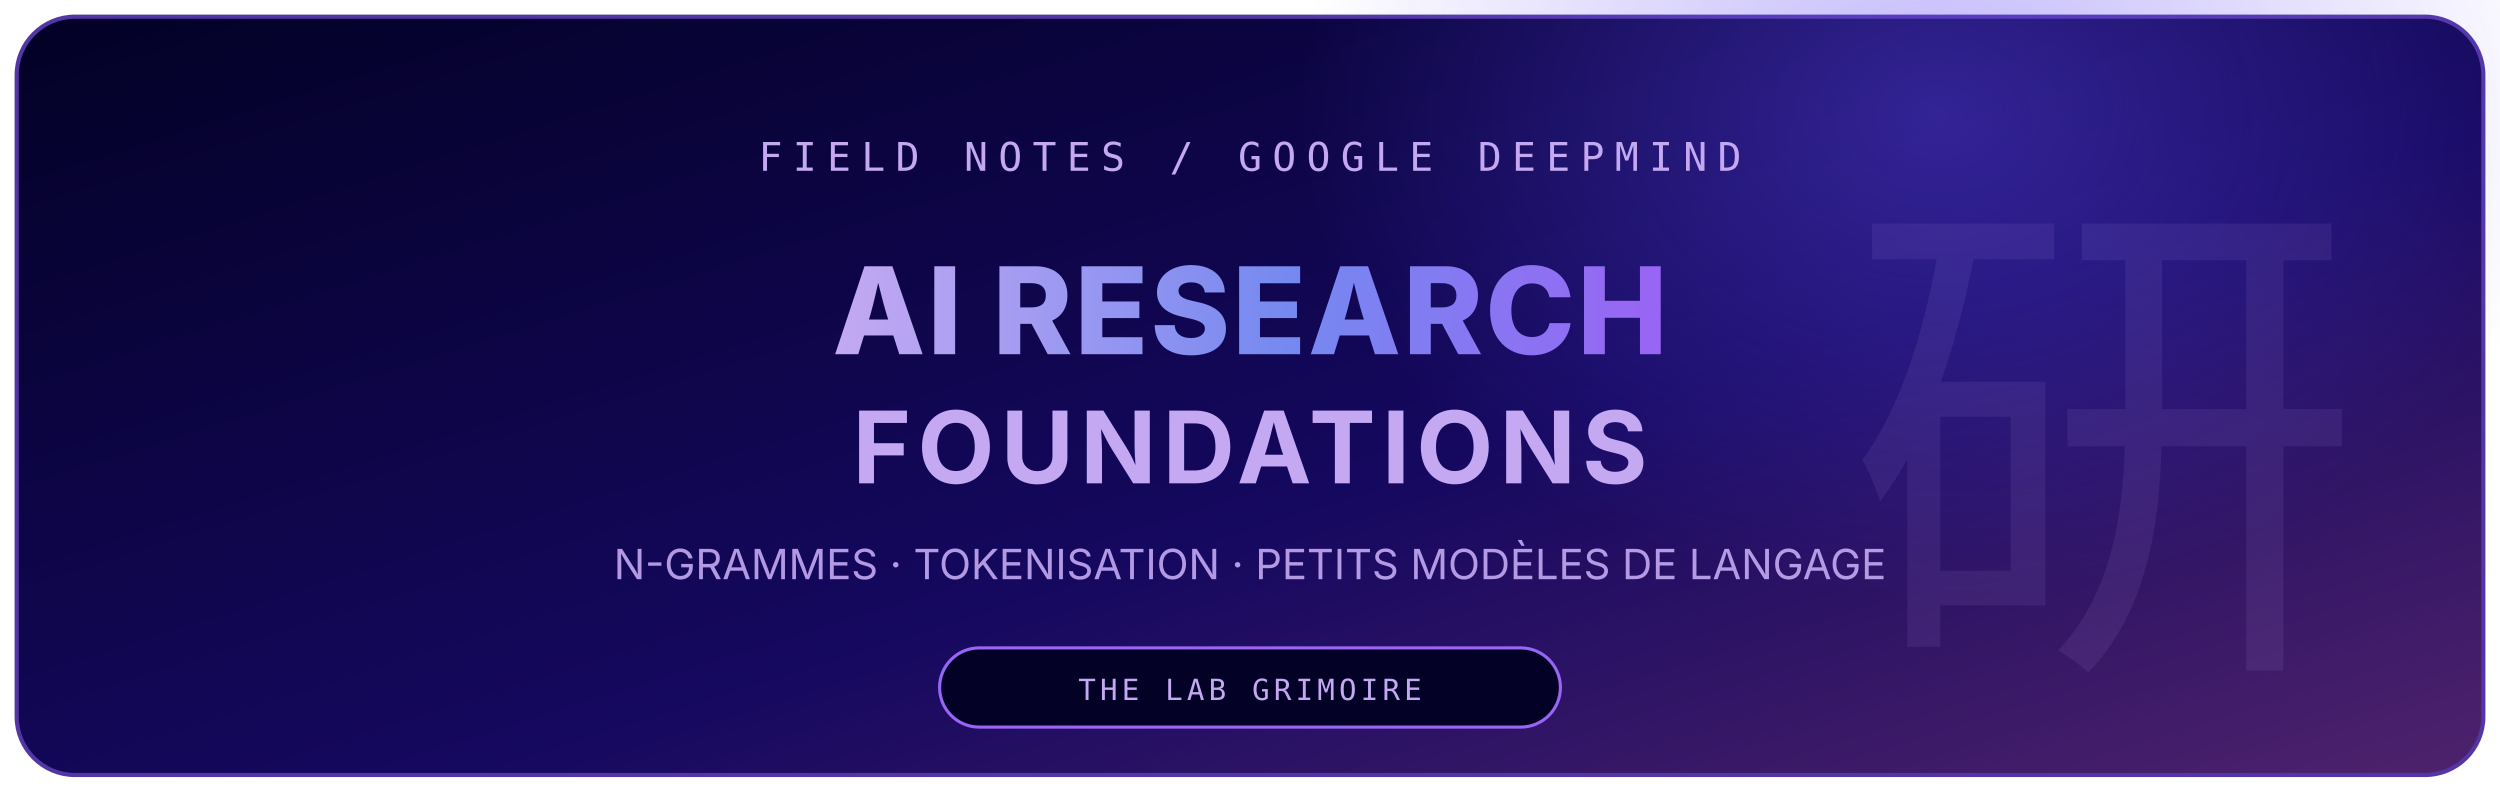
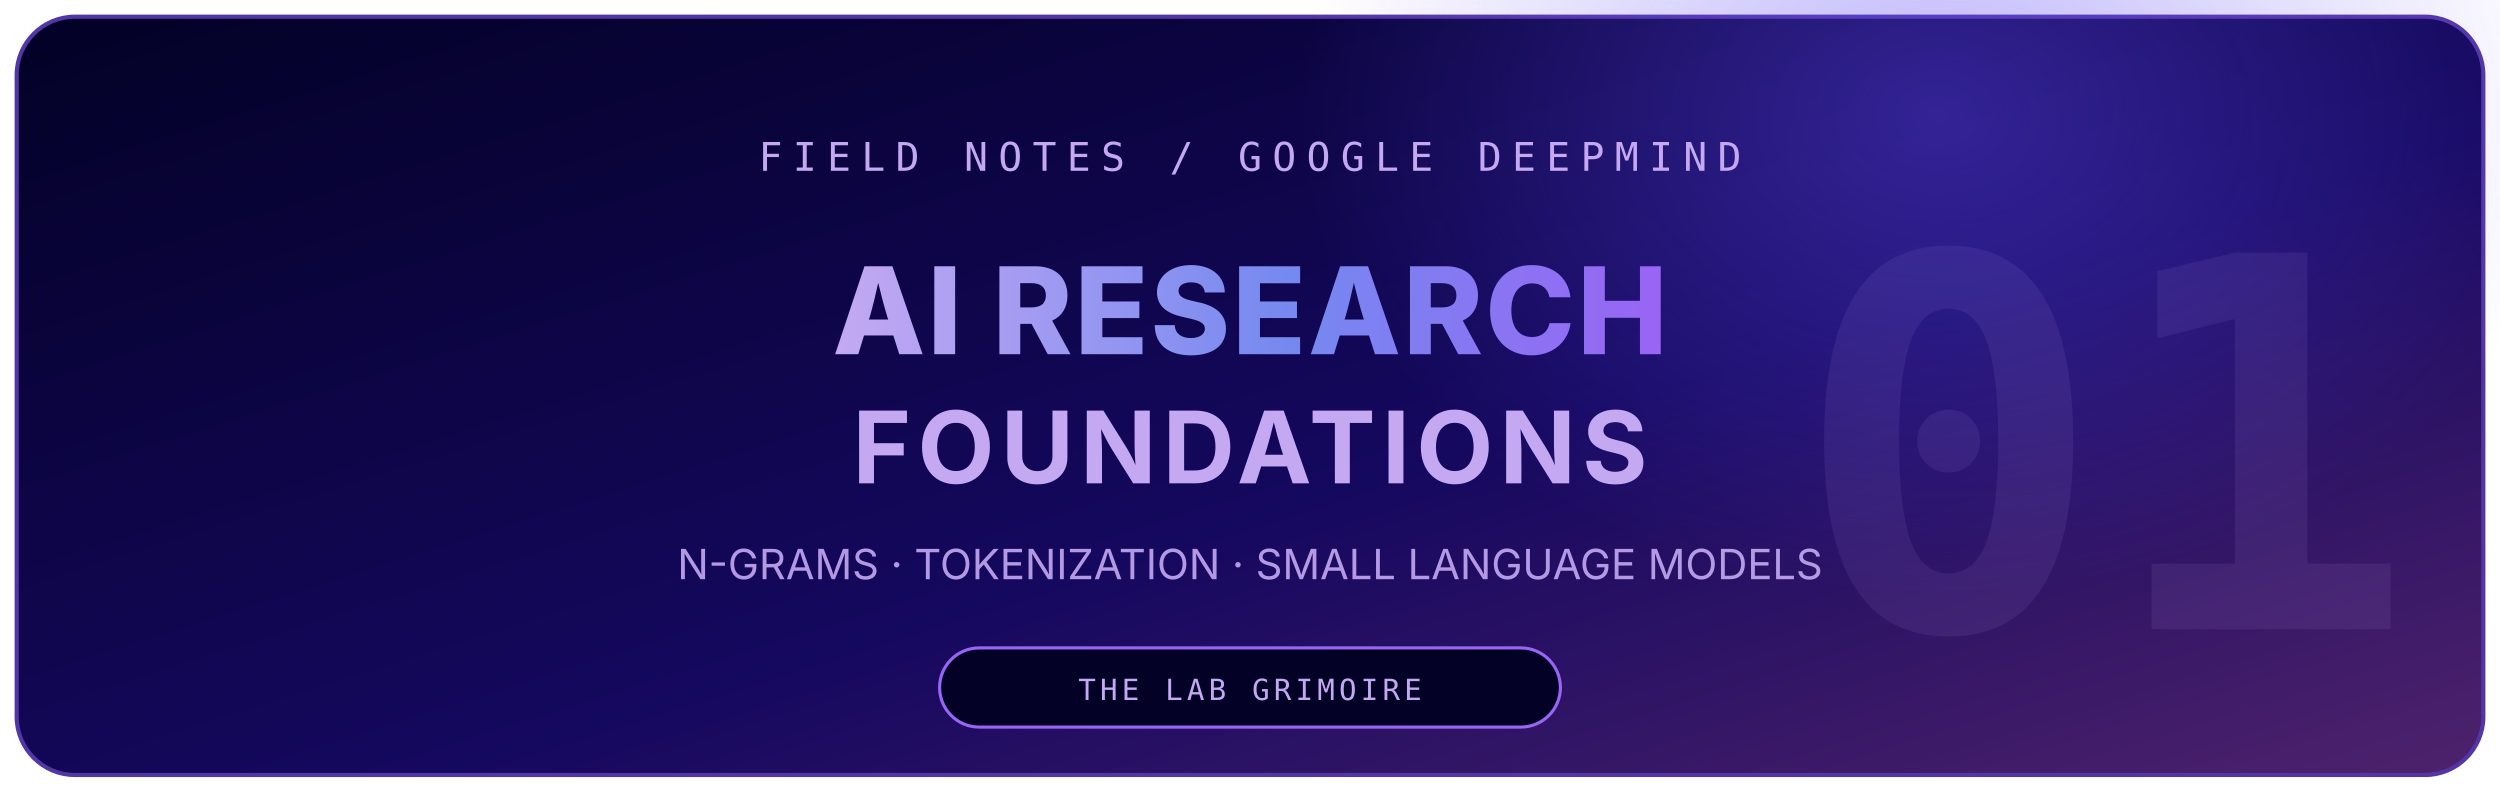
- <svg xmlns="http://www.w3.org/2000/svg" width="1200" height="380" viewBox="0 0 1200 380" role="img" aria-label="Google DeepMind AI Research Foundations — carnet de recherche">
+ <svg xmlns="http://www.w3.org/2000/svg" width="1200" height="380" viewBox="0 0 1200 380" role="img" aria-label="Google DeepMind AI Research Foundations — research field notes">
  <defs>
    <linearGradient id="panel" x1="0" y1="0" x2="1" y2="1">
      <stop offset="0" stop-color="#030126" />
      <stop offset="0.58" stop-color="#15085F" />
      <stop offset="1" stop-color="#4E226C" />
    </linearGradient>
    <linearGradient id="title" x1="0" y1="0" x2="1" y2="0">
      <stop offset="0" stop-color="#C4A9F2" />
      <stop offset="0.55" stop-color="#7589F0" />
      <stop offset="1" stop-color="#9965F4" />
    </linearGradient>
    <radialGradient id="glow">
      <stop offset="0" stop-color="#624BF3" stop-opacity="0.42" />
      <stop offset="1" stop-color="#624BF3" stop-opacity="0" />
    </radialGradient>
  </defs>
  <rect x="8" y="8" width="1184" height="364" rx="28" fill="url(#panel)" stroke="#5336A6" stroke-width="2" />
  <ellipse cx="930" cy="56" rx="310" ry="230" fill="url(#glow)" />
-   <text x="1010" y="302" text-anchor="middle" font-family="Noto Sans JP, Noto Sans, sans-serif" font-size="248" fill="#C4A9F2" opacity="0.09">研</text>
+   <text x="1010" y="302" text-anchor="middle" font-family="JetBrains Mono, monospace" font-size="248" font-weight="800" fill="#C4A9F2" opacity="0.09">01</text>
  <text x="600" y="82" text-anchor="middle" font-family="JetBrains Mono, monospace" font-size="19" letter-spacing="5" fill="#C4A9F2">FIELD NOTES  /  GOOGLE DEEPMIND</text>
  <text x="600" y="170" text-anchor="middle" font-family="Inter, Arial, sans-serif" font-size="58" font-weight="800" letter-spacing="1" fill="url(#title)">AI RESEARCH</text>
  <text x="600" y="232" text-anchor="middle" font-family="Inter, Arial, sans-serif" font-size="48" font-weight="750" letter-spacing="3" fill="#C4A9F2">FOUNDATIONS</text>
-   <text x="600" y="278" text-anchor="middle" font-family="Inter, Arial, sans-serif" font-size="20" fill="#C4A9F2" opacity="0.9">N-GRAMMES  ·  TOKENISATION  ·  PETITS MODÈLES DE LANGAGE</text>
+   <text x="600" y="278" text-anchor="middle" font-family="Inter, Arial, sans-serif" font-size="20" fill="#C4A9F2" opacity="0.9">N-GRAMS  ·  TOKENIZATION  ·  SMALL LANGUAGE MODELS</text>
  <rect x="451" y="311" width="298" height="38" rx="19" fill="#030126" stroke="#9965F4" stroke-width="1.5" />
  <text x="600" y="336" text-anchor="middle" font-family="JetBrains Mono, monospace" font-size="14" letter-spacing="2" fill="#C4A9F2">THE LAB GRIMOIRE</text>
</svg>
